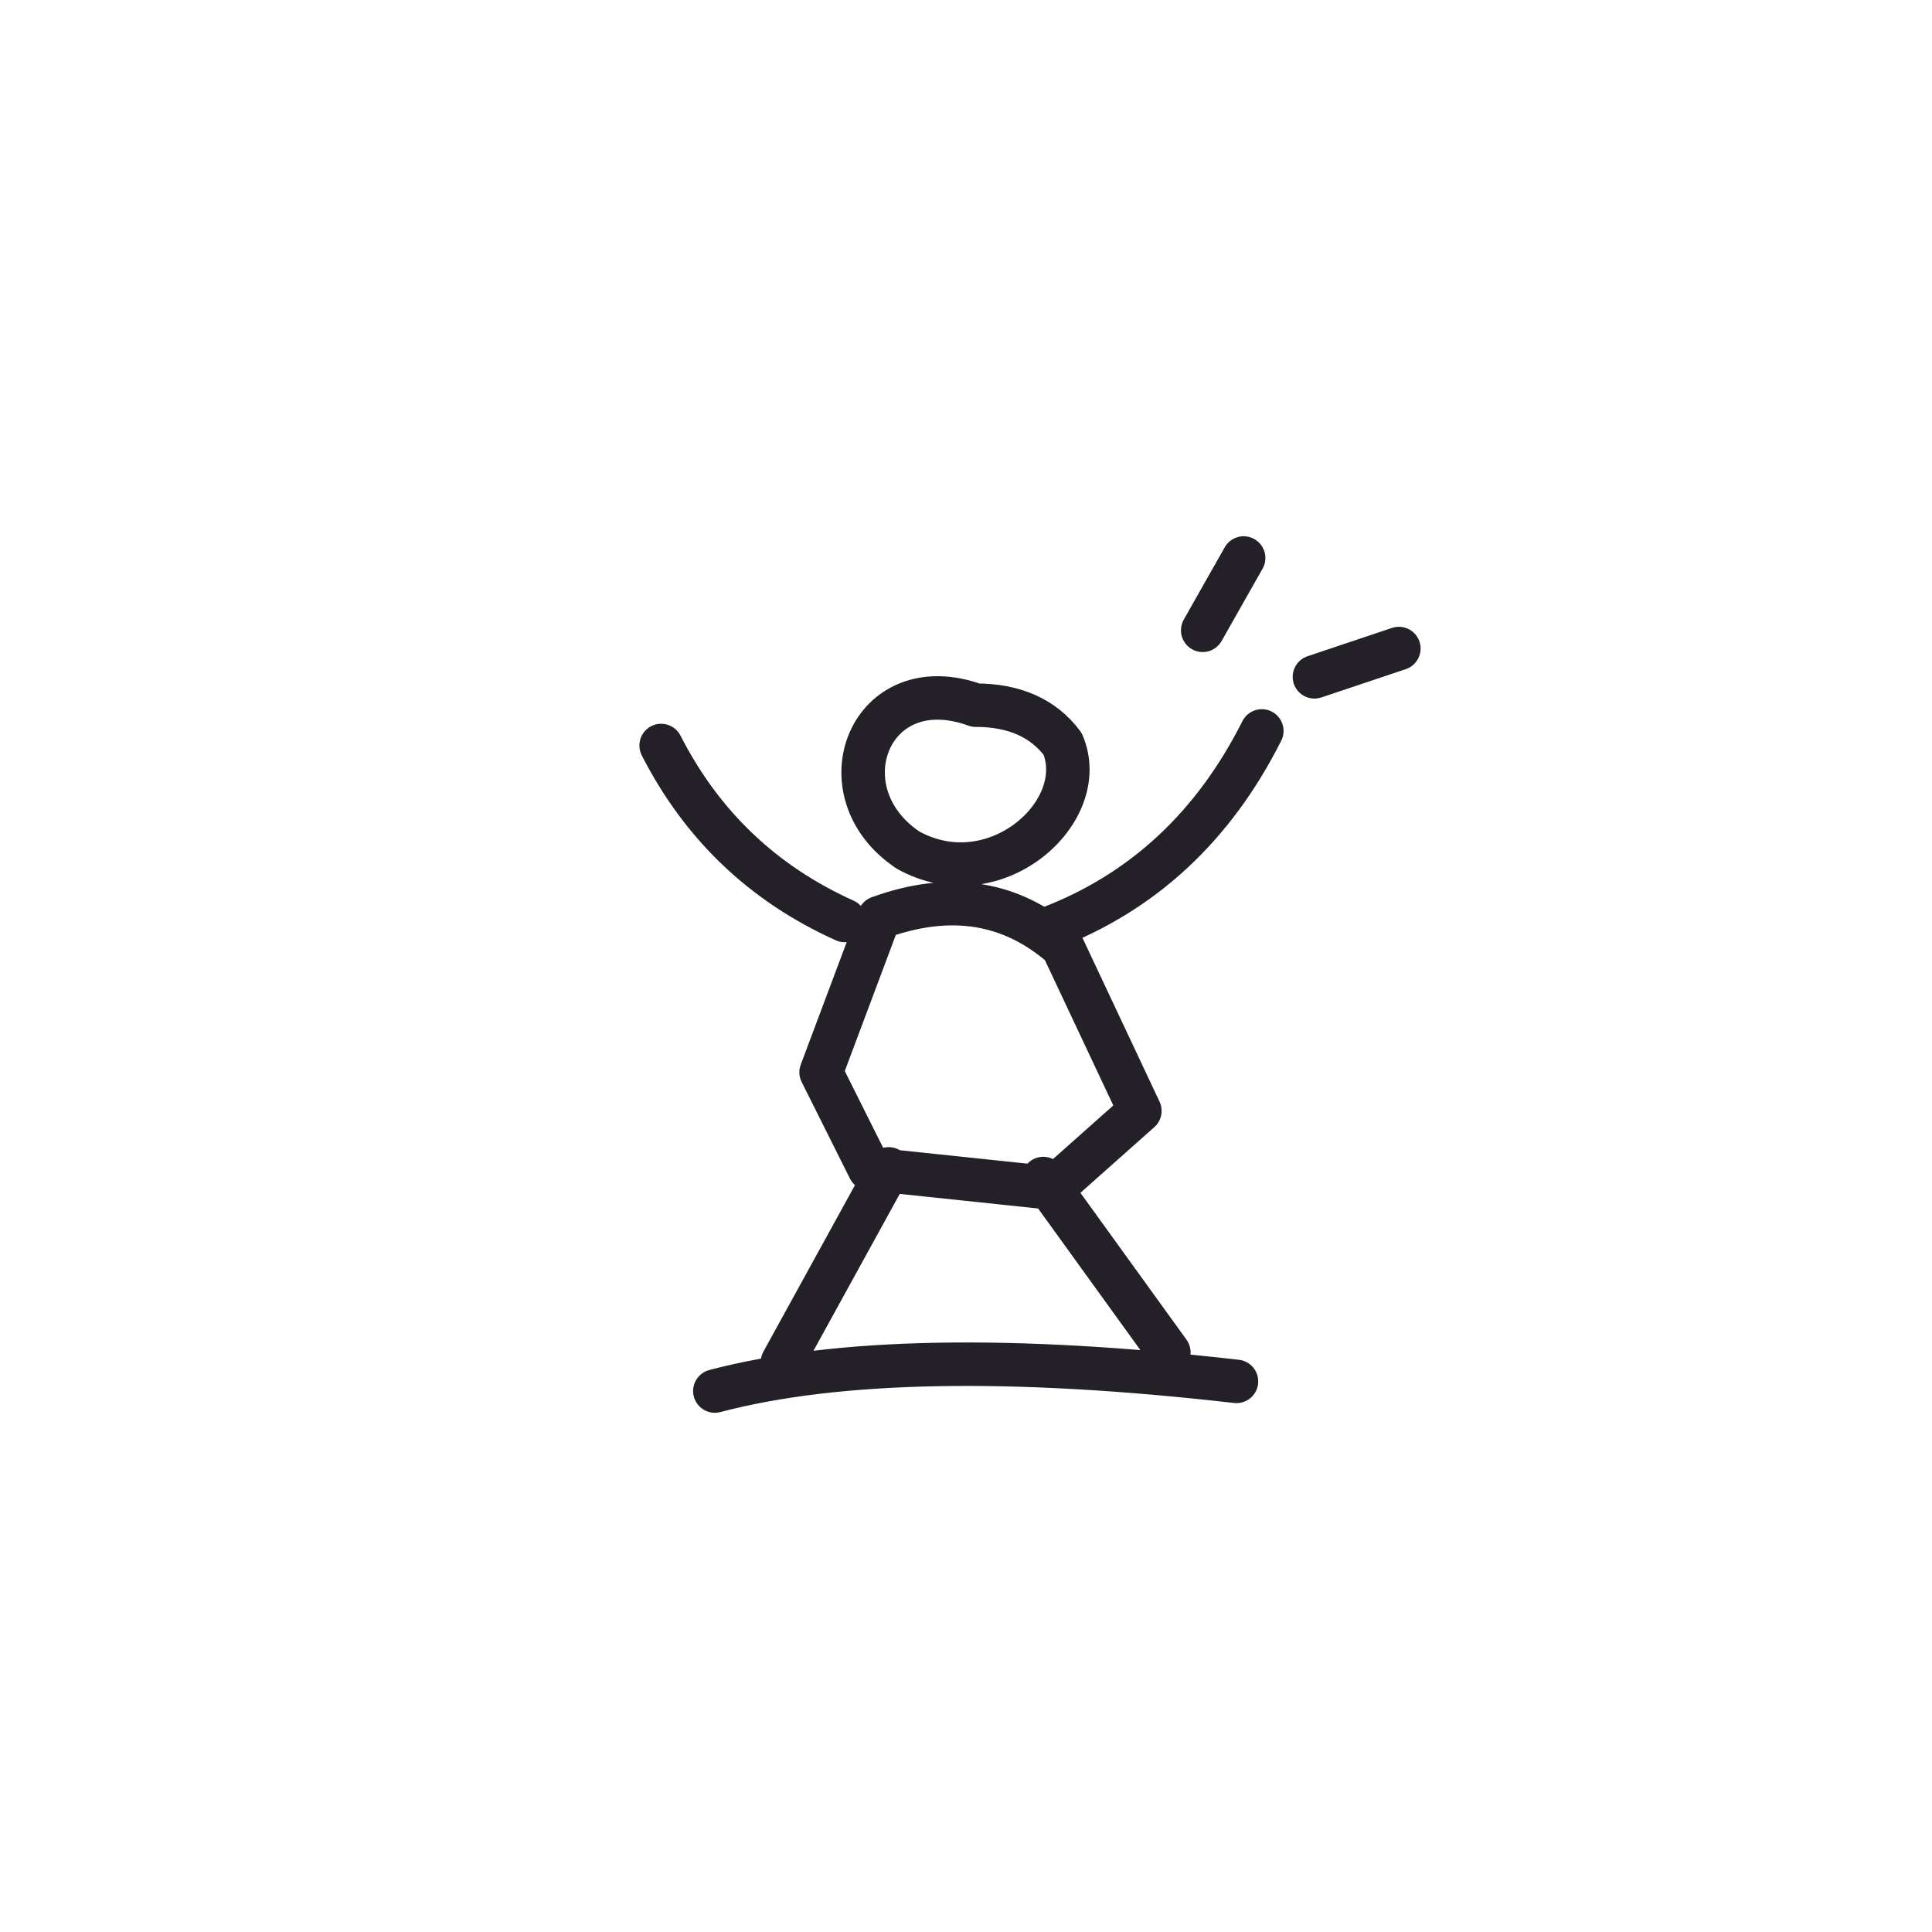
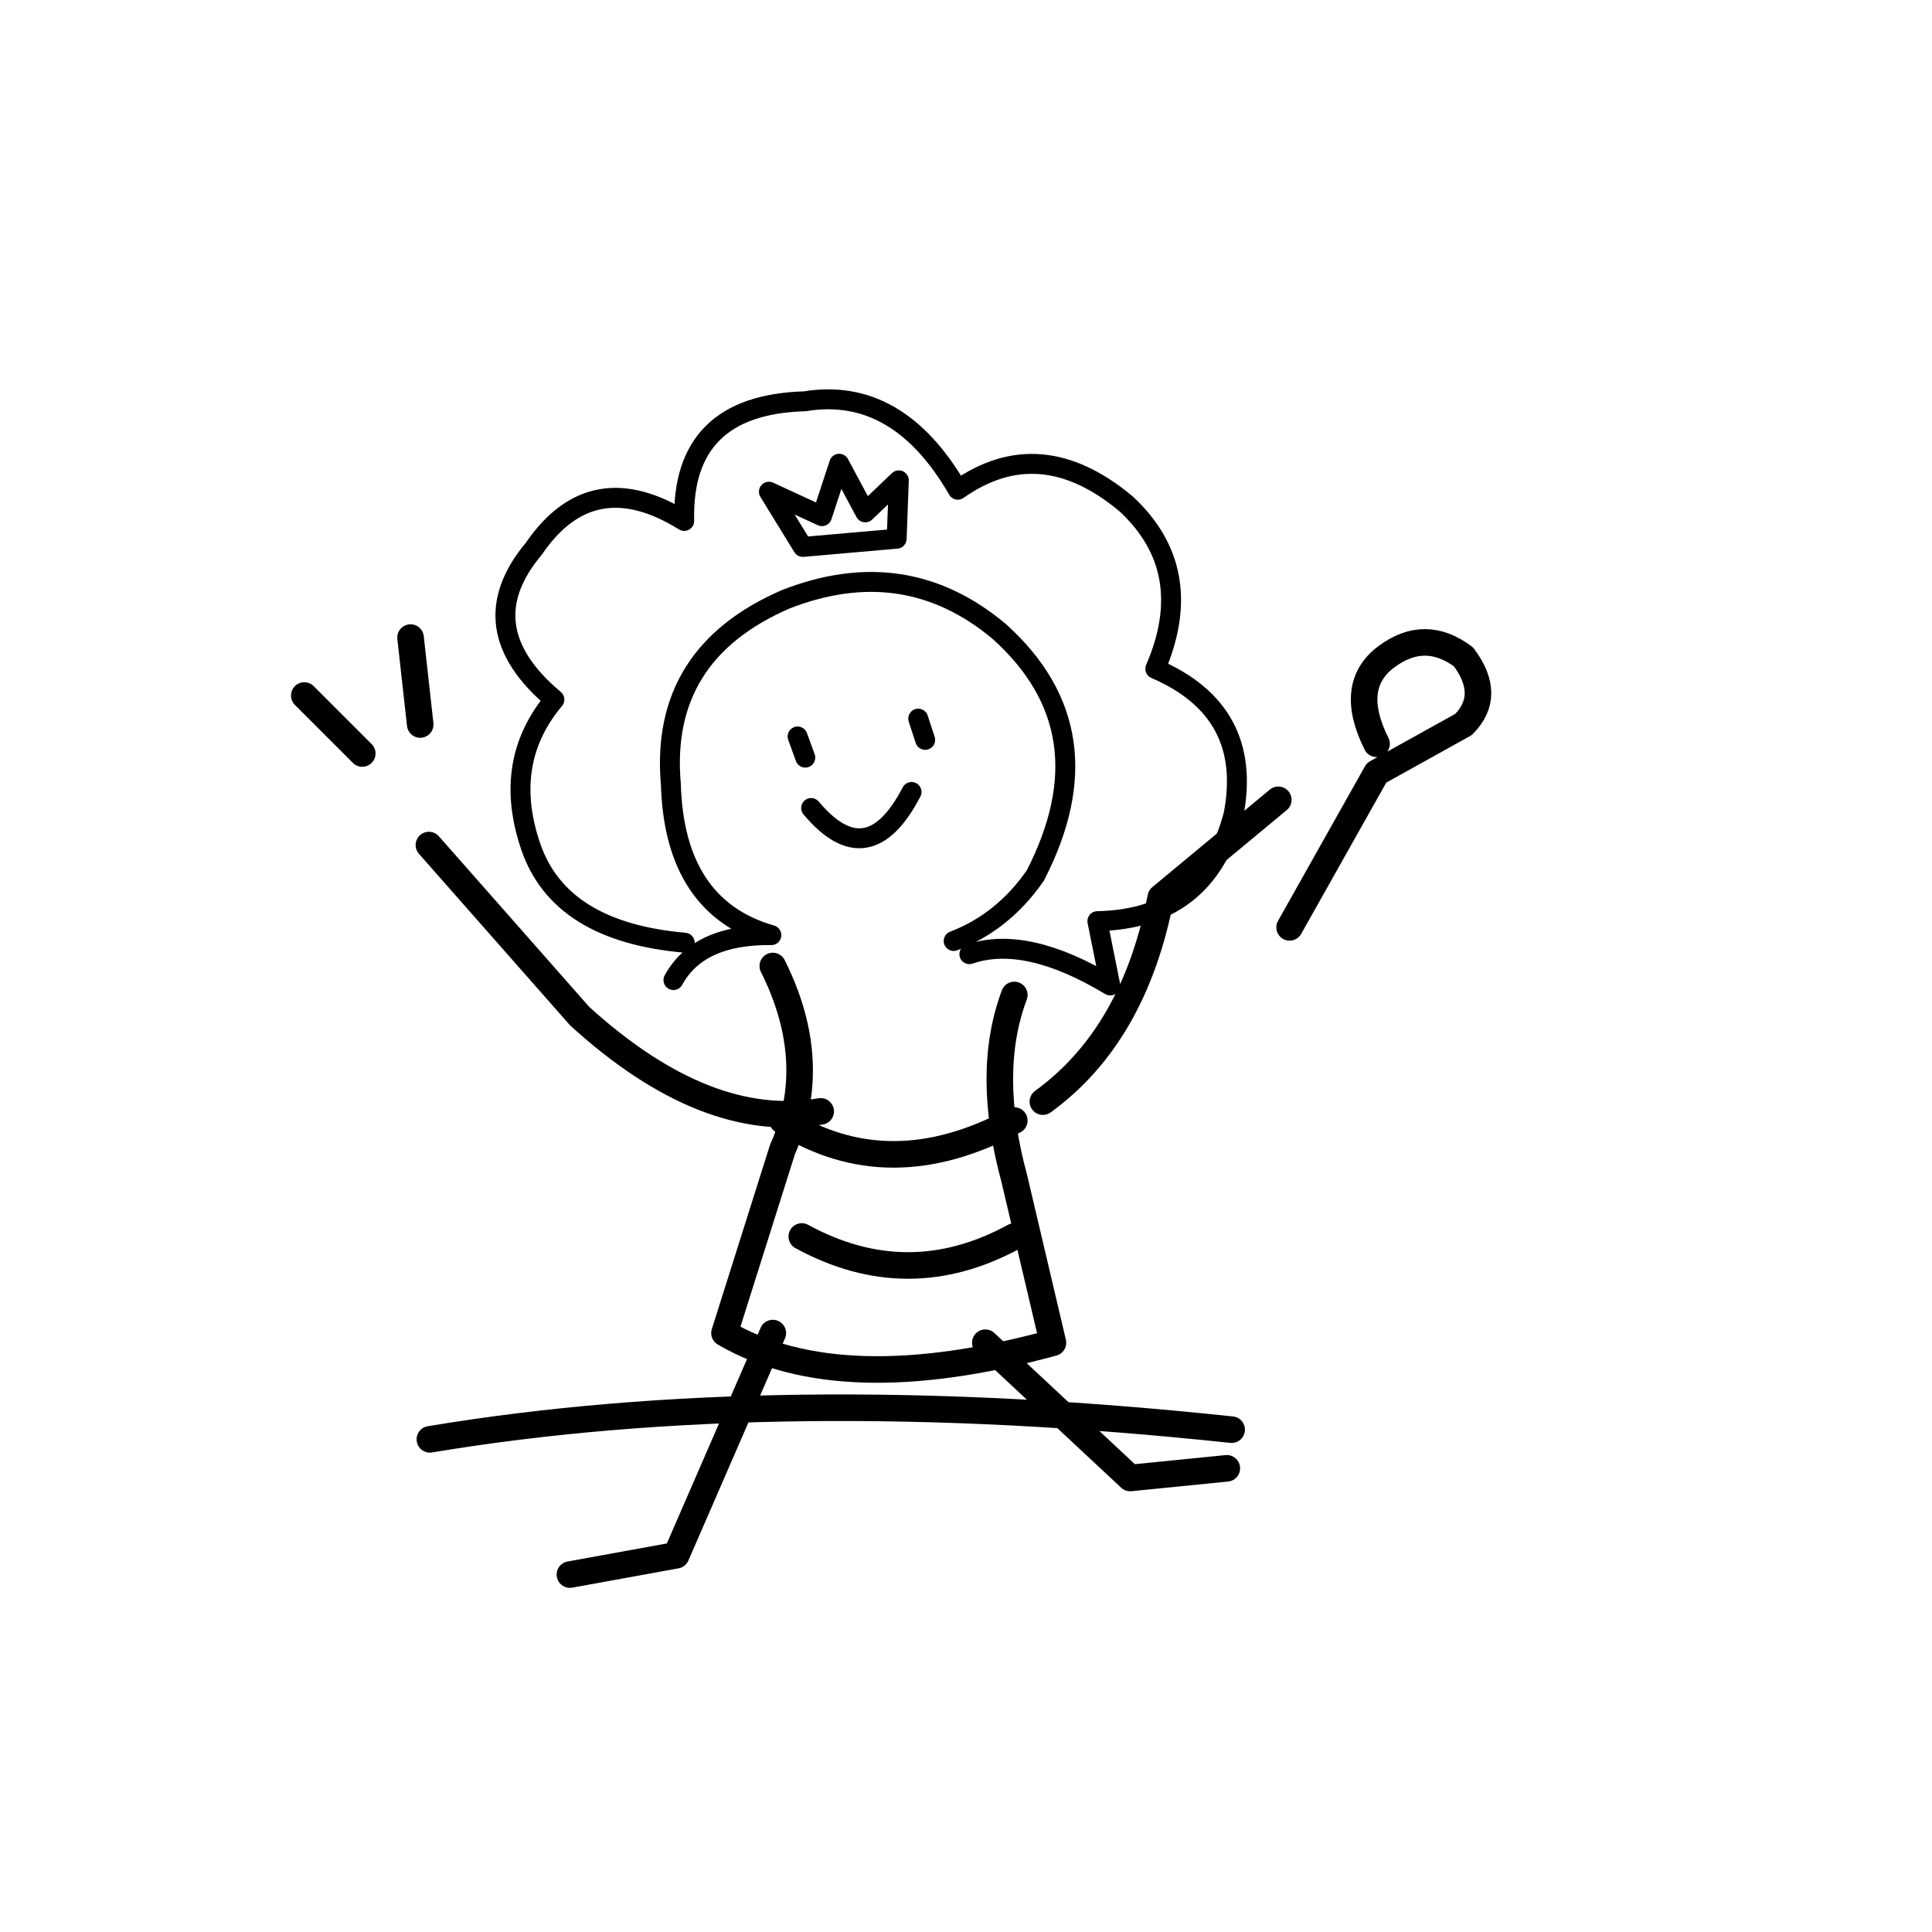
<svg xmlns="http://www.w3.org/2000/svg" viewBox="0 0 200 200">
-   <g fill="none" stroke="#242028" stroke-width="4.5" stroke-linecap="round" stroke-linejoin="round">
-     <path d="M101 73C90 69 85 82 94 88C103 93 113 84 110 77Q107 73 101 73Z M91 95Q102 91 110 98L118 115 109 123 90 121 85 111Z M92 121L81 141 M108 122L121 140 M74 144Q93 139 128 143" />
-     <path d="M88 97Q76 90 71 77 M109 100Q124 96 133 82 M128 71l5 -7 M139 77l9 -2" transform="rotate(-6 100 100) translate(0 -3)" />
+   <g fill="none" stroke="#000" stroke-width="2.75" stroke-linecap="round" stroke-linejoin="round">
+     <path d="M68 101Q51 98 48 86T53 66Q42 55 52 45Q61 34 73 43Q74 27 91 28Q104 27 111 42Q123 35 134 46Q143 56 136 69Q149 76 145 90Q140 104 125 103L126 112Q115 104 107 106M66 106q4-6 14-5 M80 101Q67 96 68 79Q68 61 86 55Q103 50 115 62Q129 77 117 96Q112 102 105 104 M86 74l.8 3m16-4 .7 3 M87 84q7 10 14-1 M89 48l-4-8 7 4 3-7 3 7 5-4-1 8z" transform="translate(20 20) scale(.75) rotate(-5 96 104)" />
+     <path d="M80 100q5 10 1 19l-6 19q12 7 34 1l-4-17q-3-11 0-19 M81 116q11 7 24 0m-22 12q11 6 22 0" />
+     <path d="M80 138l-10 23-11 2m43-24 15 14 10-1" />
+     <path d="M85 114q-12 1-24-12l-14-19m61 32q10-6 14-20l13-9" transform="rotate(-5 97 115)" />
+     <path d="M144 75q-3-6 1-9 4-3 8 0 3 4 0 7l-9 5-9 16 M39 76l-6-6m12 3-1-9m2 83q36-6 83-1" transform="translate(-1.5 2)" />
  </g>
</svg>
